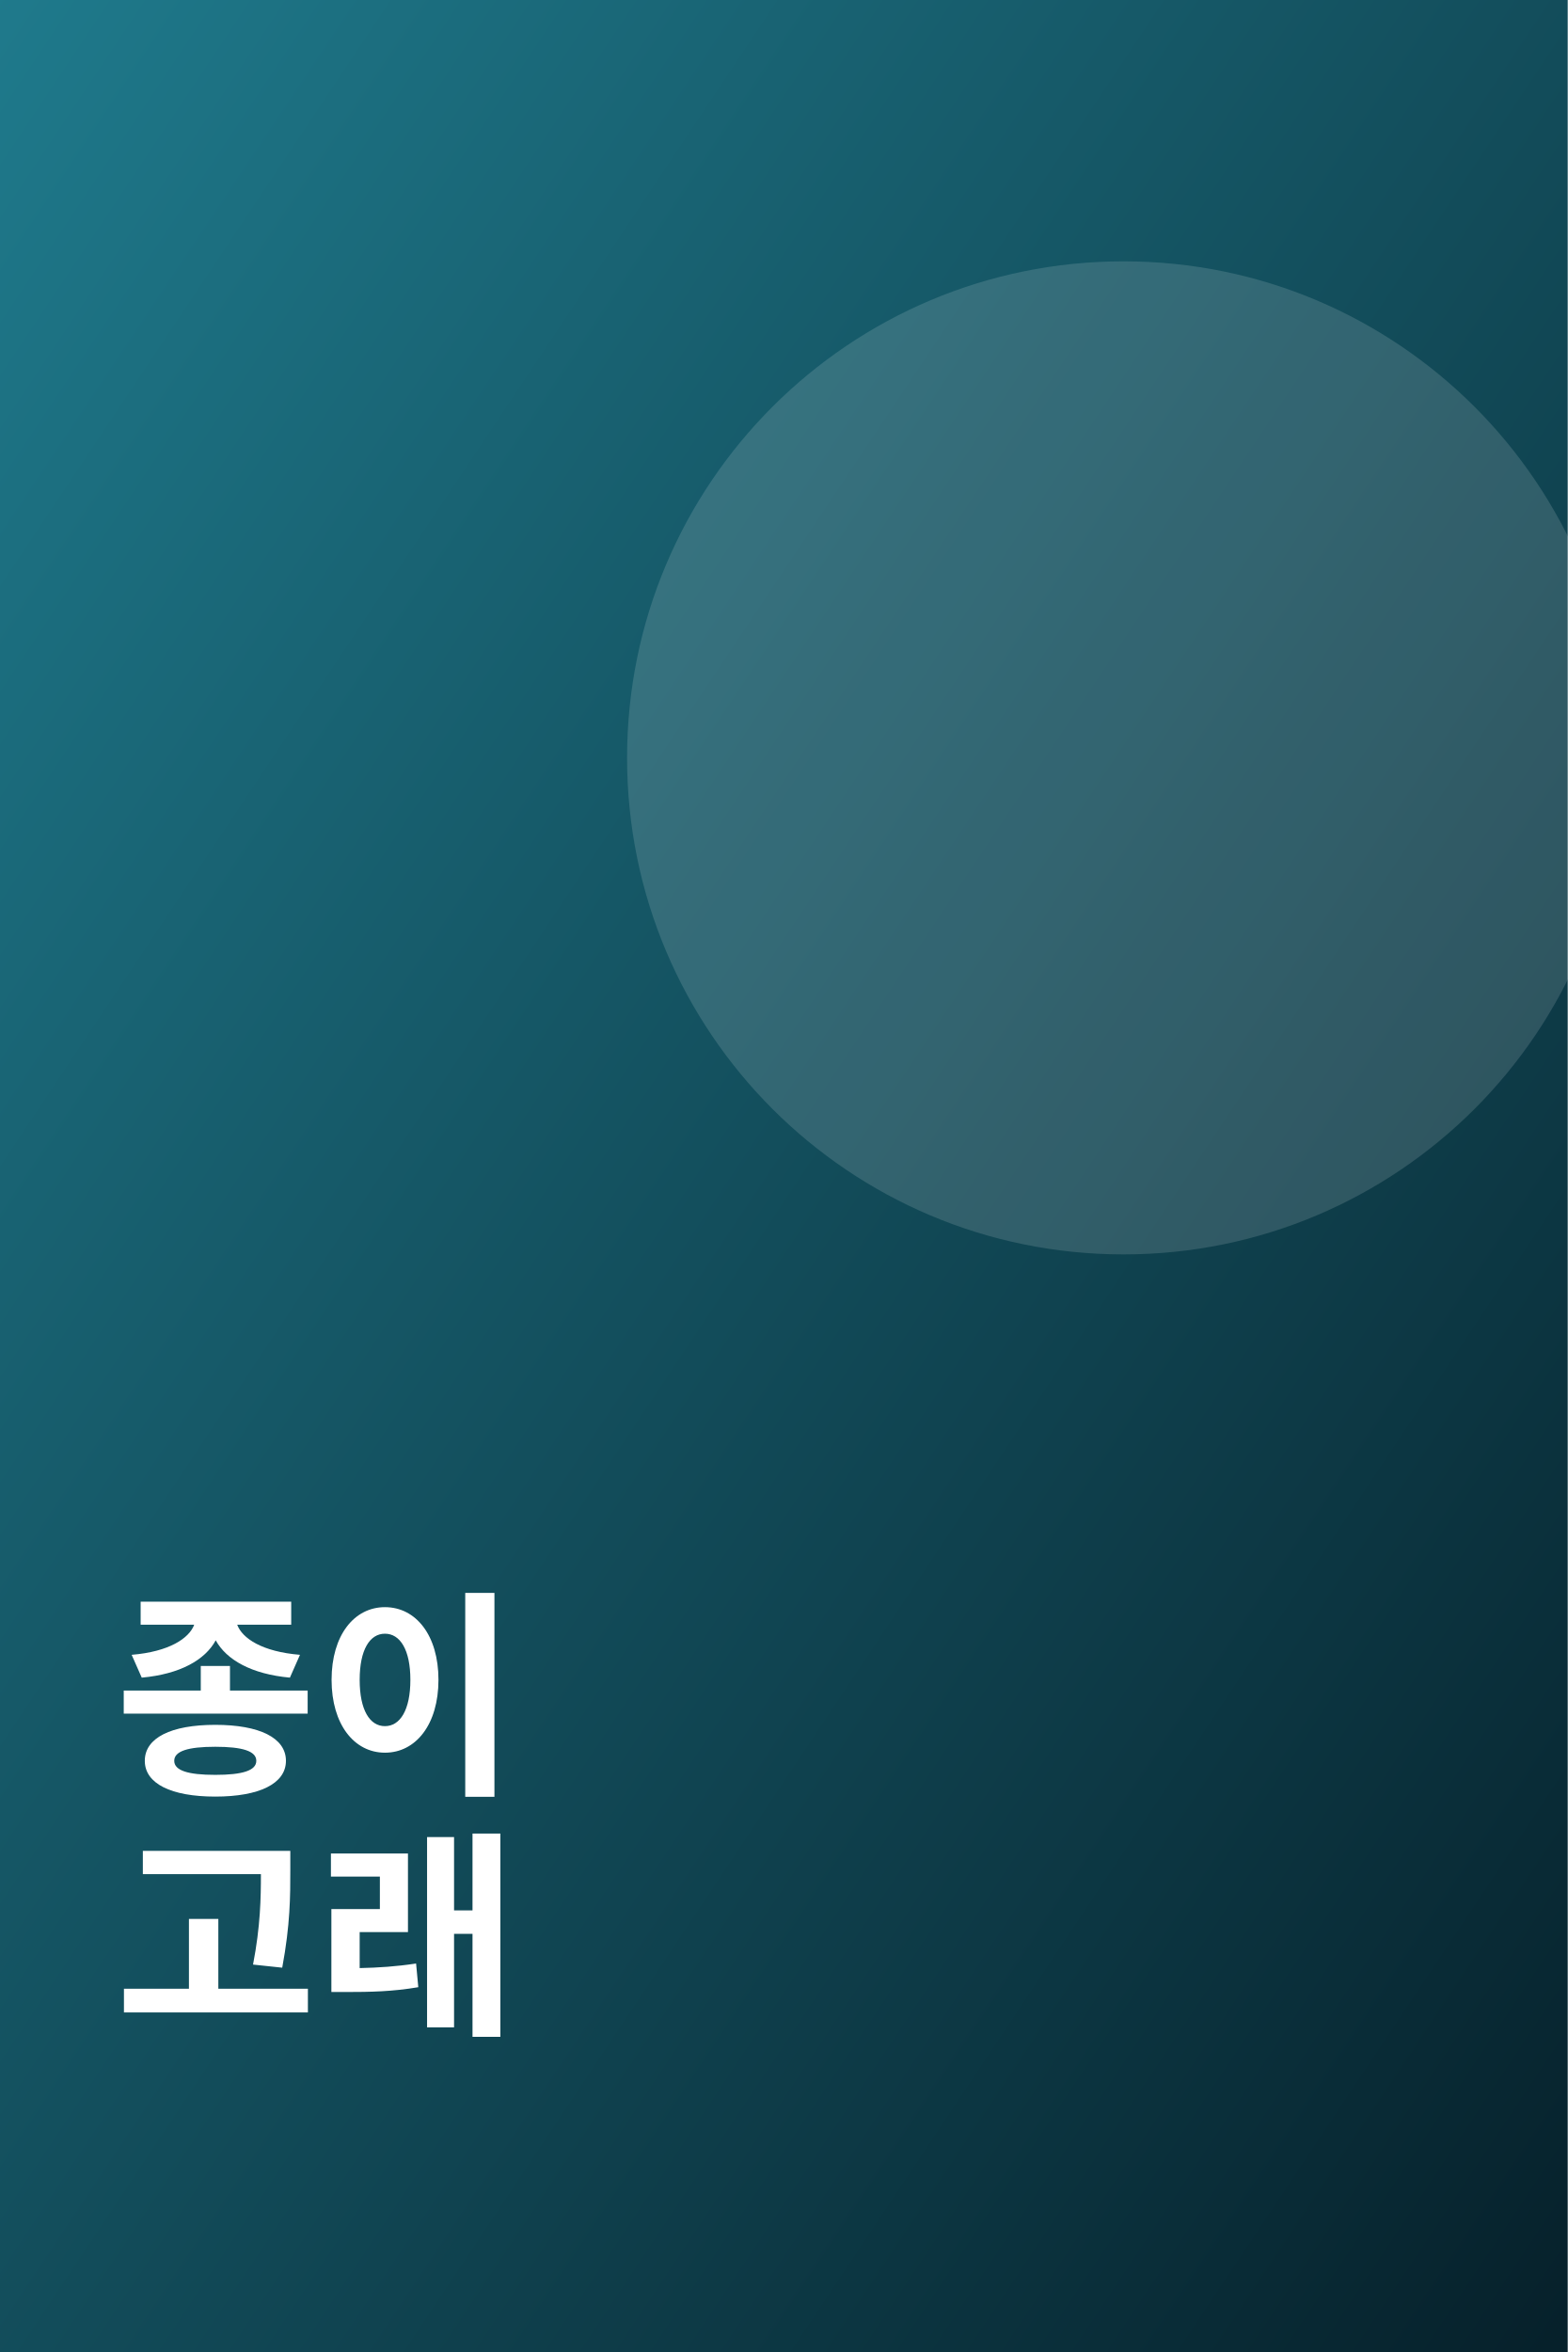
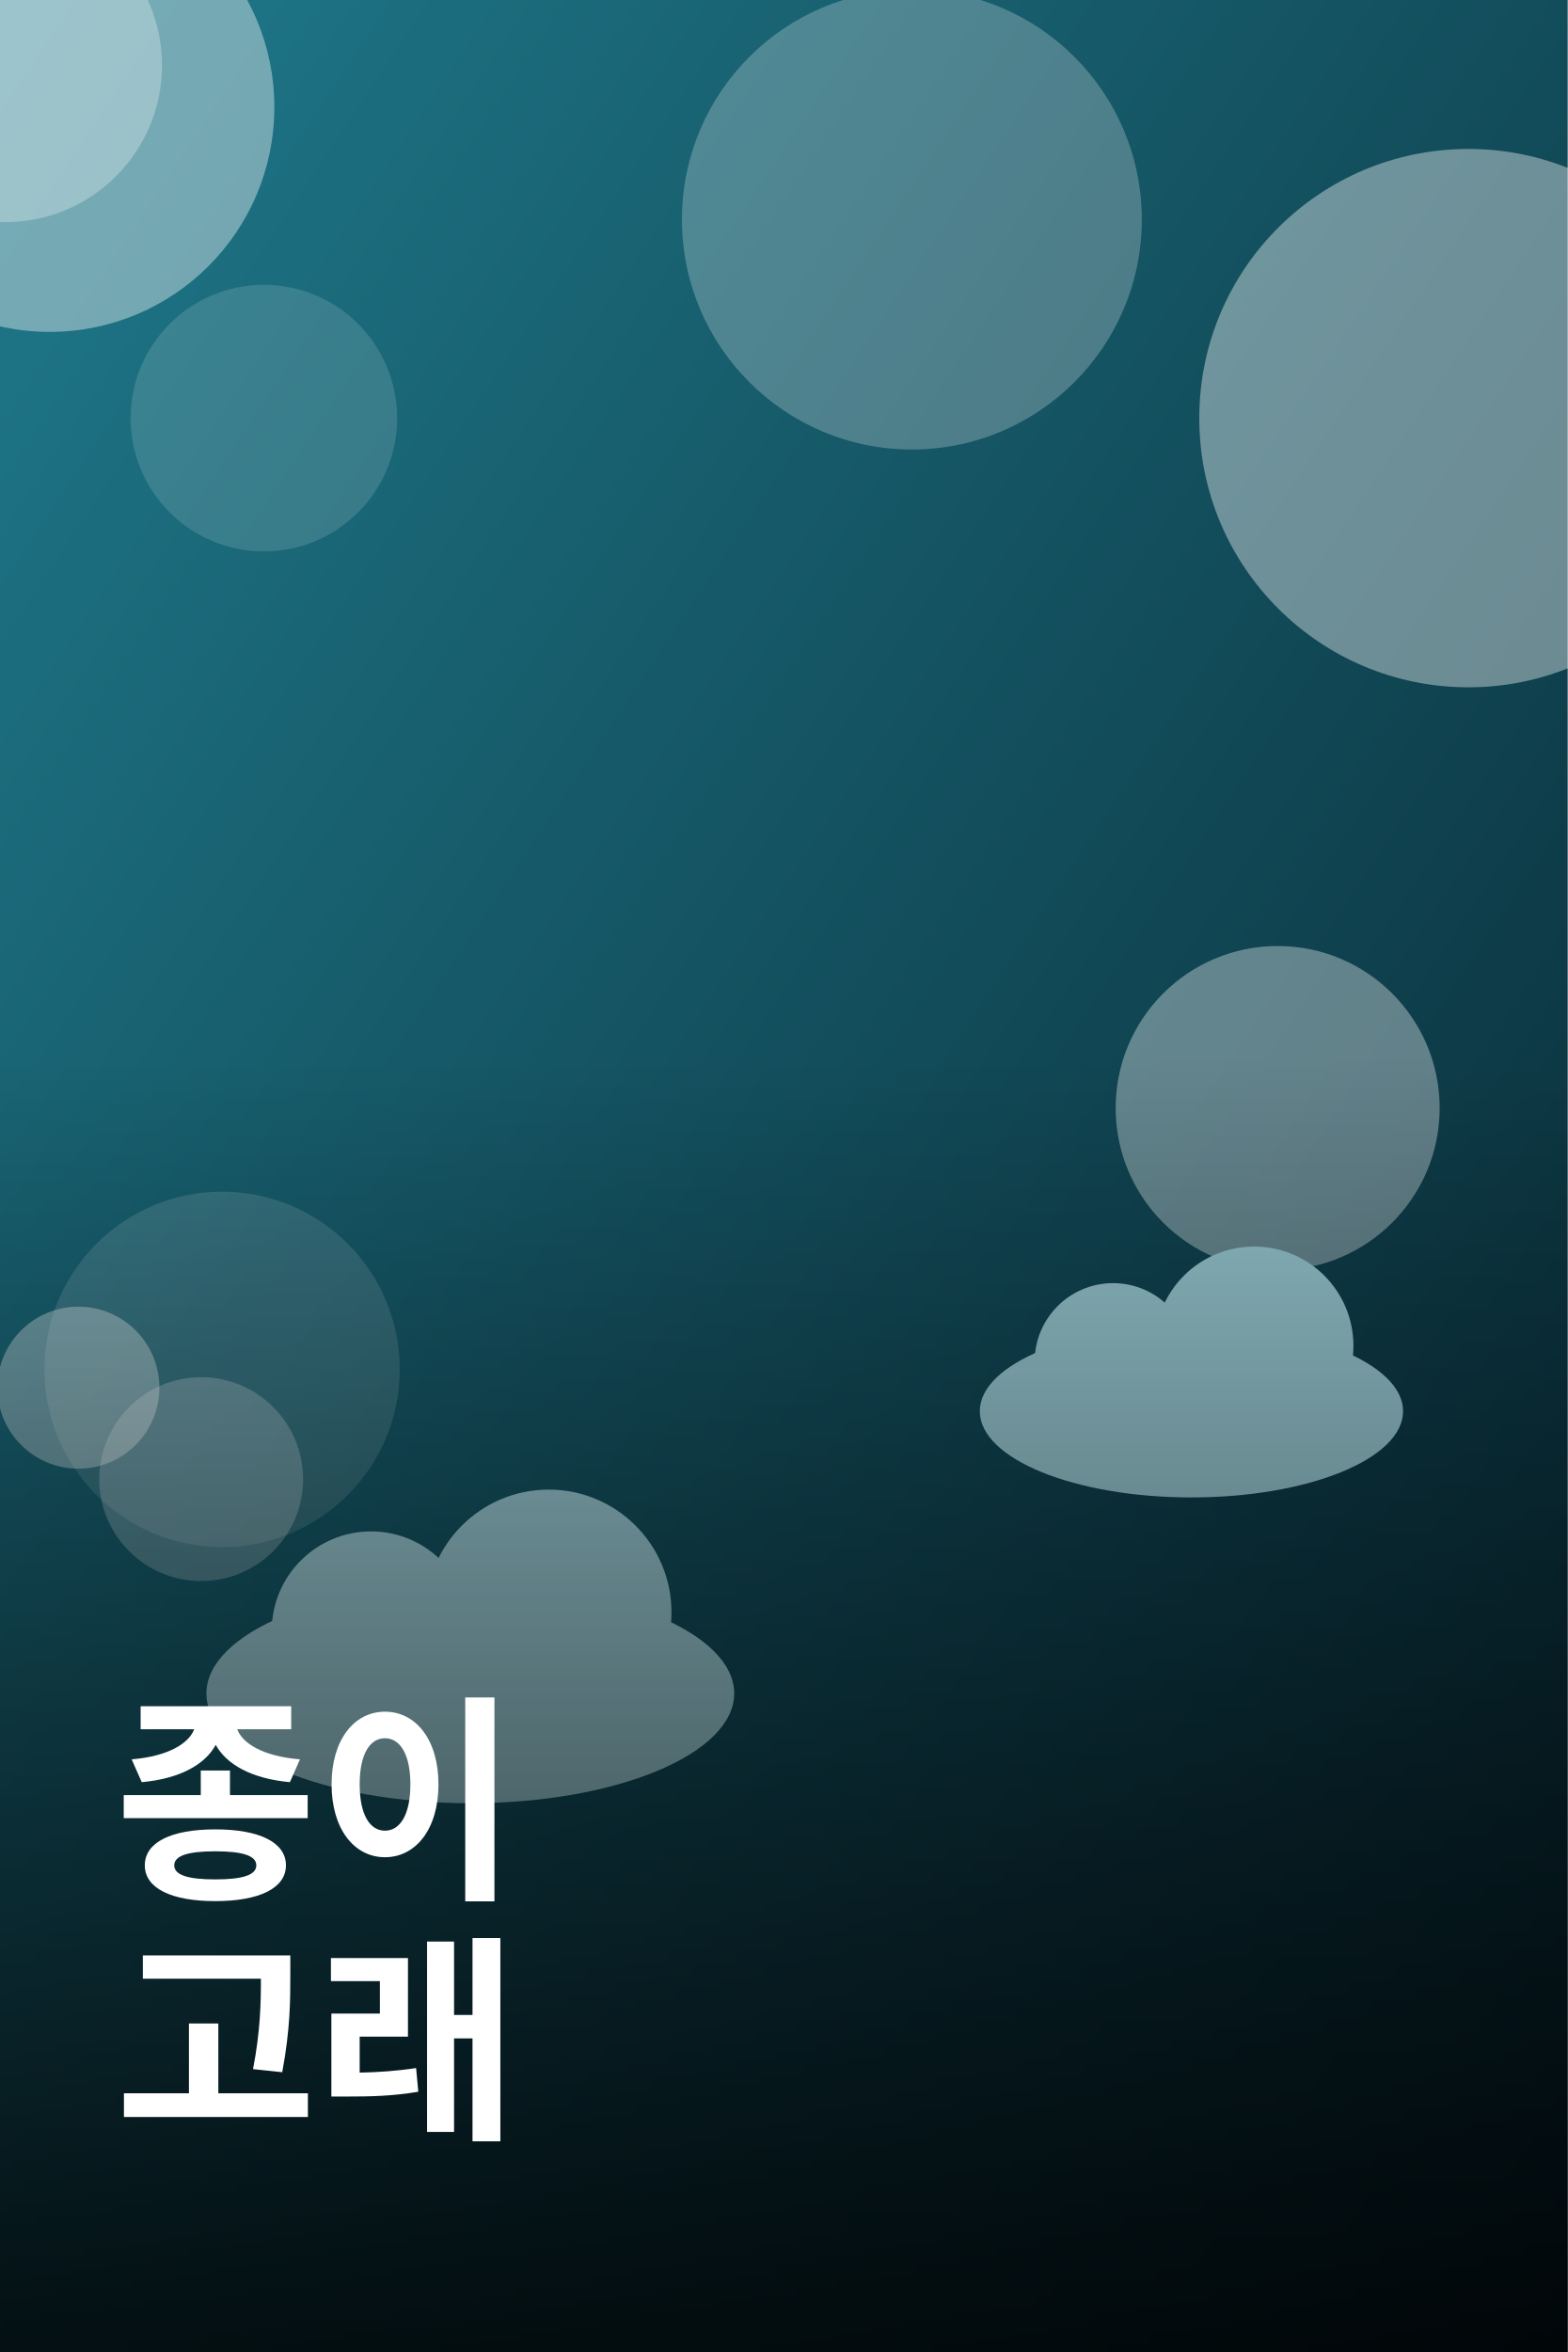
<svg xmlns="http://www.w3.org/2000/svg" viewBox="0 0 600 900">
  <defs>
    <linearGradient id="g" x1="0" y1="0" x2="1" y2="1">
      <stop stop-color="#1f7a8c" />
      <stop offset="1" stop-color="#06202a" />
    </linearGradient>
+     <linearGradient id="s" x1="0" y1="0" x2="0" y2="1">
+       <stop offset=".45" stop-color="#000" stop-opacity="0" />
+       <stop offset="1" stop-color="#000" stop-opacity=".8" />
+     </linearGradient>
  </defs>
  <rect width="600" height="900" fill="url(#g)" />
-   <circle cx="430" cy="290" r="190" fill="#fff" opacity=".14" />
-   <text x="44" y="680" font-family="sans-serif" font-size="84" font-weight="800" fill="#fff">종이</text>
-   <text x="44" y="772" font-family="sans-serif" font-size="84" font-weight="800" fill="#fff">고래</text>
+   <circle cx="30" cy="531" r="31" fill="#fff" opacity="0.35" />
+   <circle cx="2" cy="25" r="60" fill="#fff" opacity="0.28" />
+   <circle cx="77" cy="566" r="39" fill="#fff" opacity="0.24" />
+   <circle cx="19" cy="41" r="86" fill="#fff" opacity="0.39" />
+   <circle cx="562" cy="160" r="103" fill="#fff" opacity="0.39" />
+   <circle cx="349" cy="84" r="88" fill="#fff" opacity="0.24" />
+   <circle cx="85" cy="524" r="68" fill="#fff" opacity="0.13" />
+   <circle cx="101" cy="160" r="51" fill="#fff" opacity="0.14" />
+   <circle cx="489" cy="424" r="62" fill="#fff" opacity="0.35" />
+   <g fill="#8fbdc6">
+     <ellipse cx="180" cy="648" rx="101" ry="42" />
+     <circle cx="142" cy="624" r="38" />
+     <circle cx="210" cy="617" r="47" />
+   </g>
+   <g fill="#8fbdc6">
+     <ellipse cx="456" cy="540" rx="81" ry="33" />
+     <circle cx="426" cy="521" r="30" />
+     <circle cx="480" cy="515" r="38" />
+   </g>
+   <rect width="600" height="900" fill="url(#s)" />
+   <text x="44" y="720" font-family="sans-serif" font-size="84" font-weight="800" fill="#fff">종이</text>
+   <text x="44" y="812" font-family="sans-serif" font-size="84" font-weight="800" fill="#fff">고래</text>
</svg>
